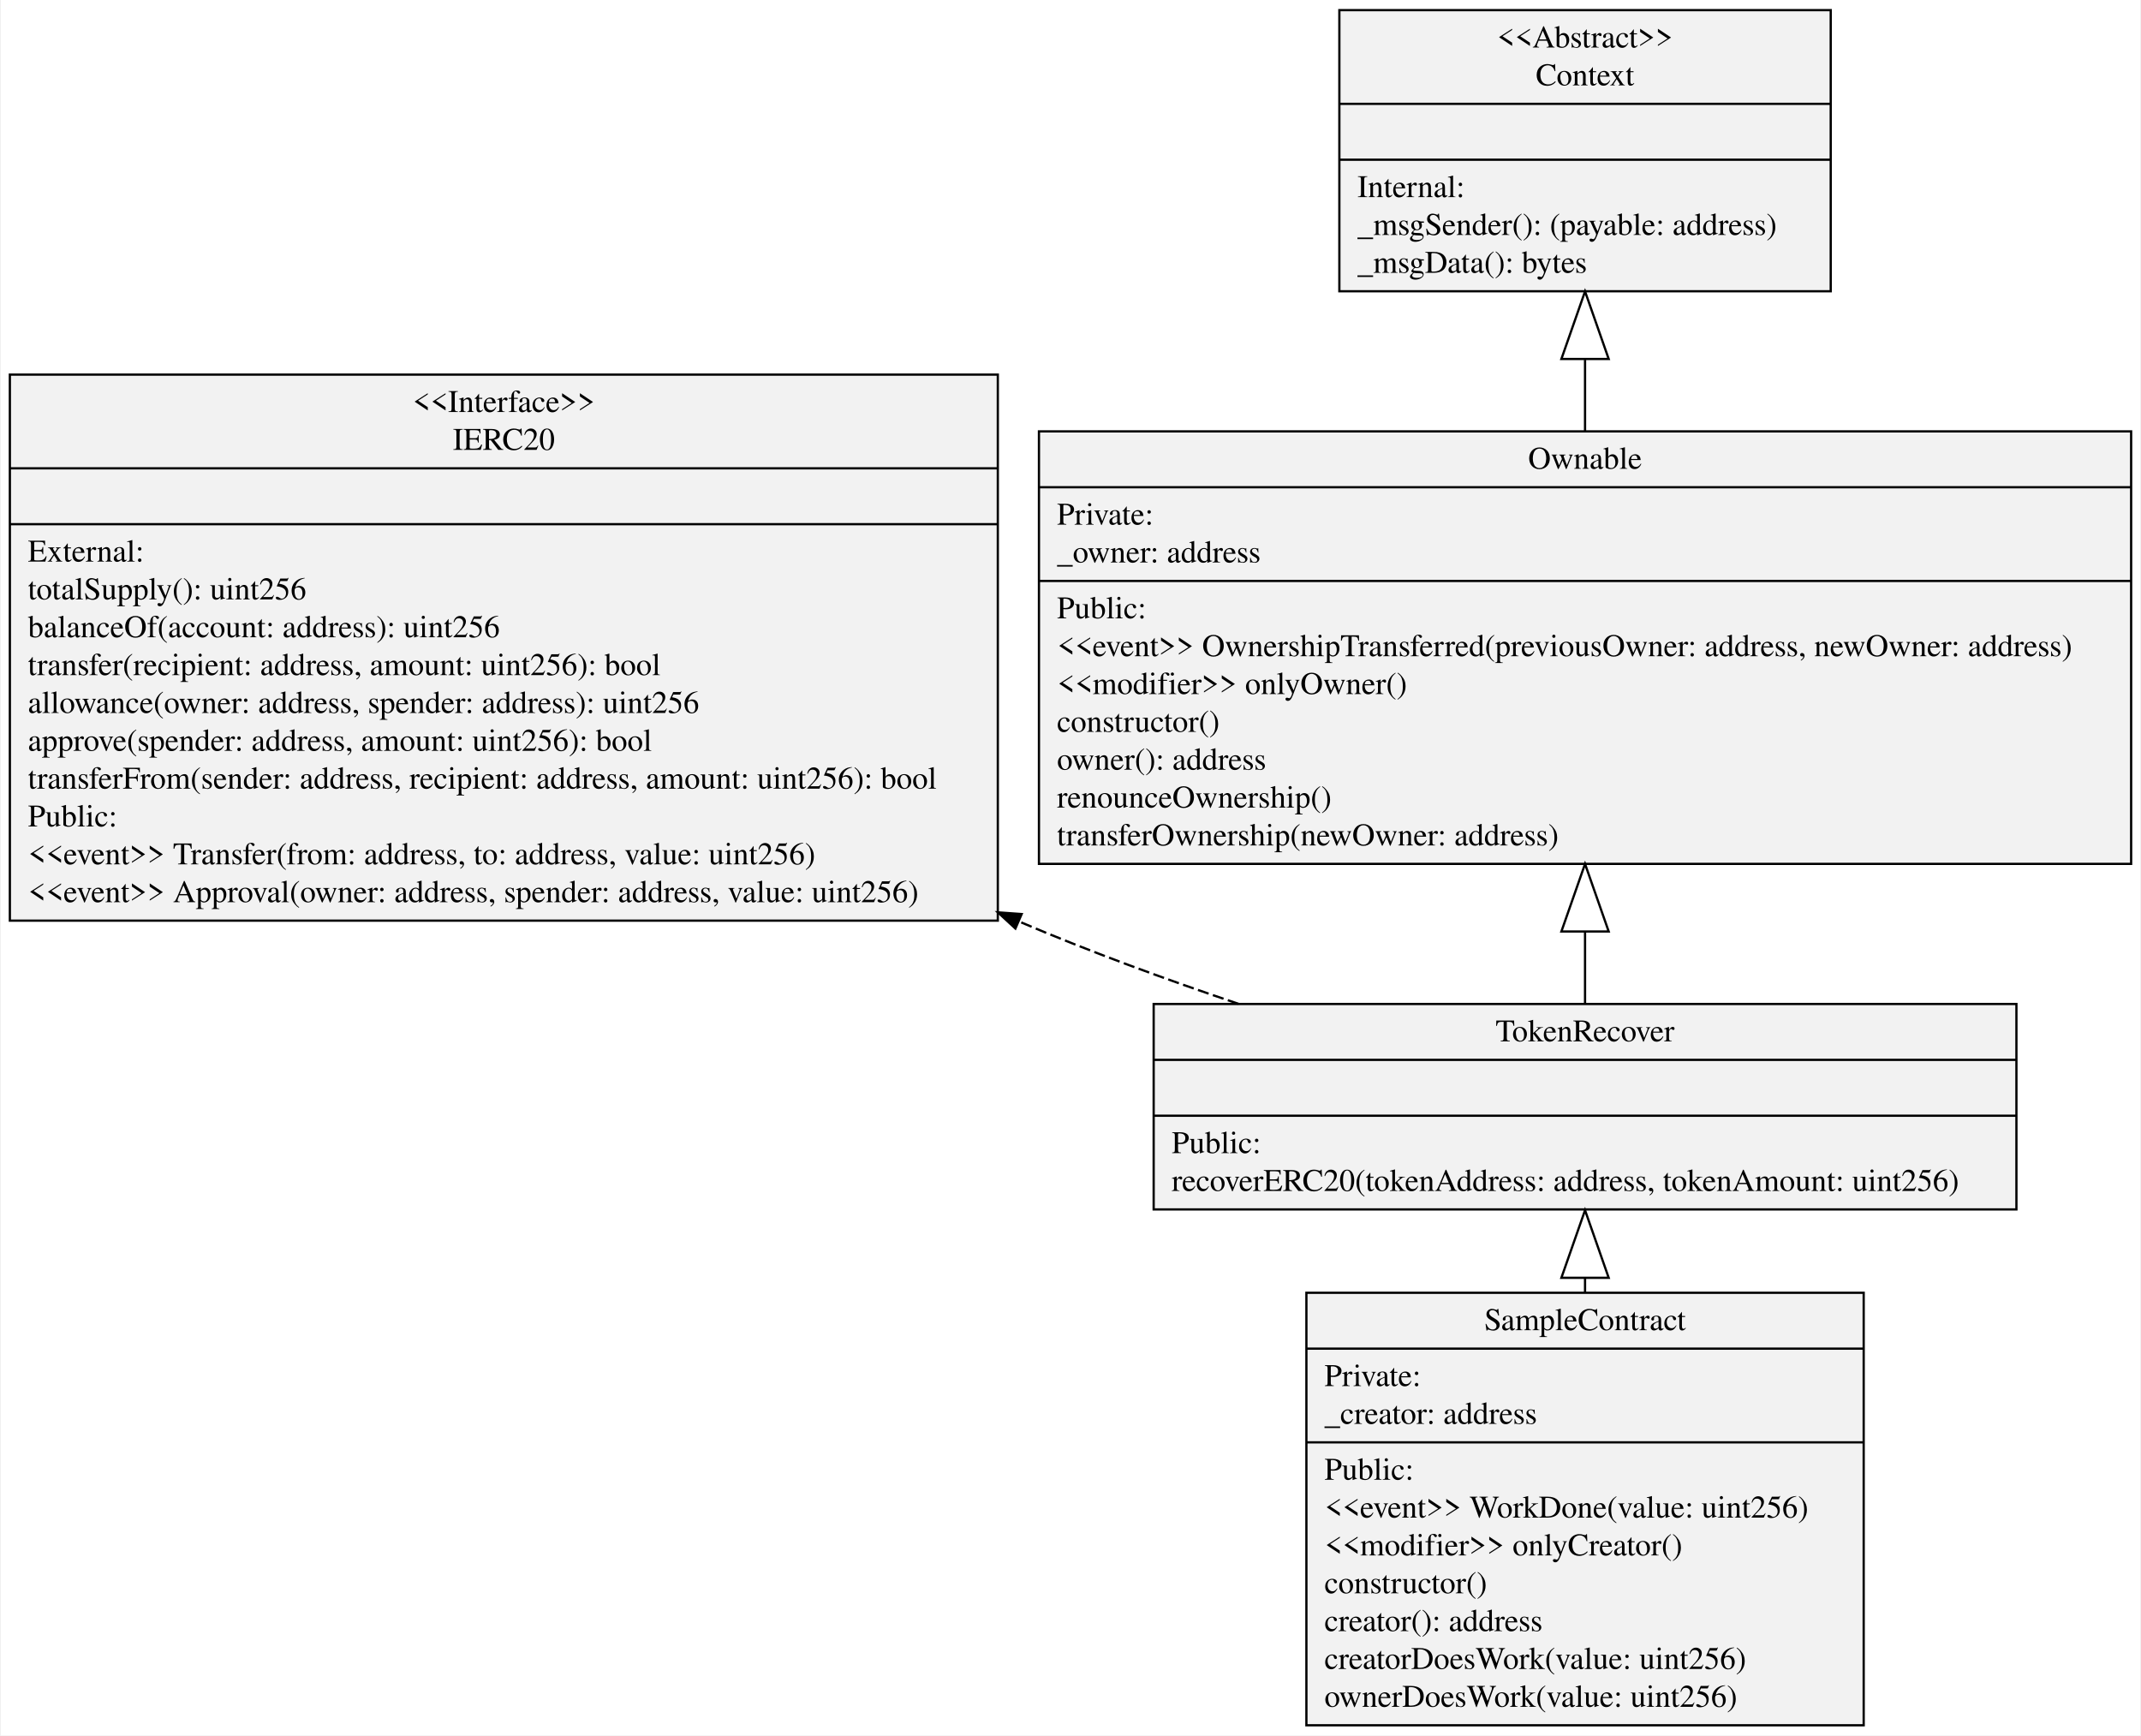
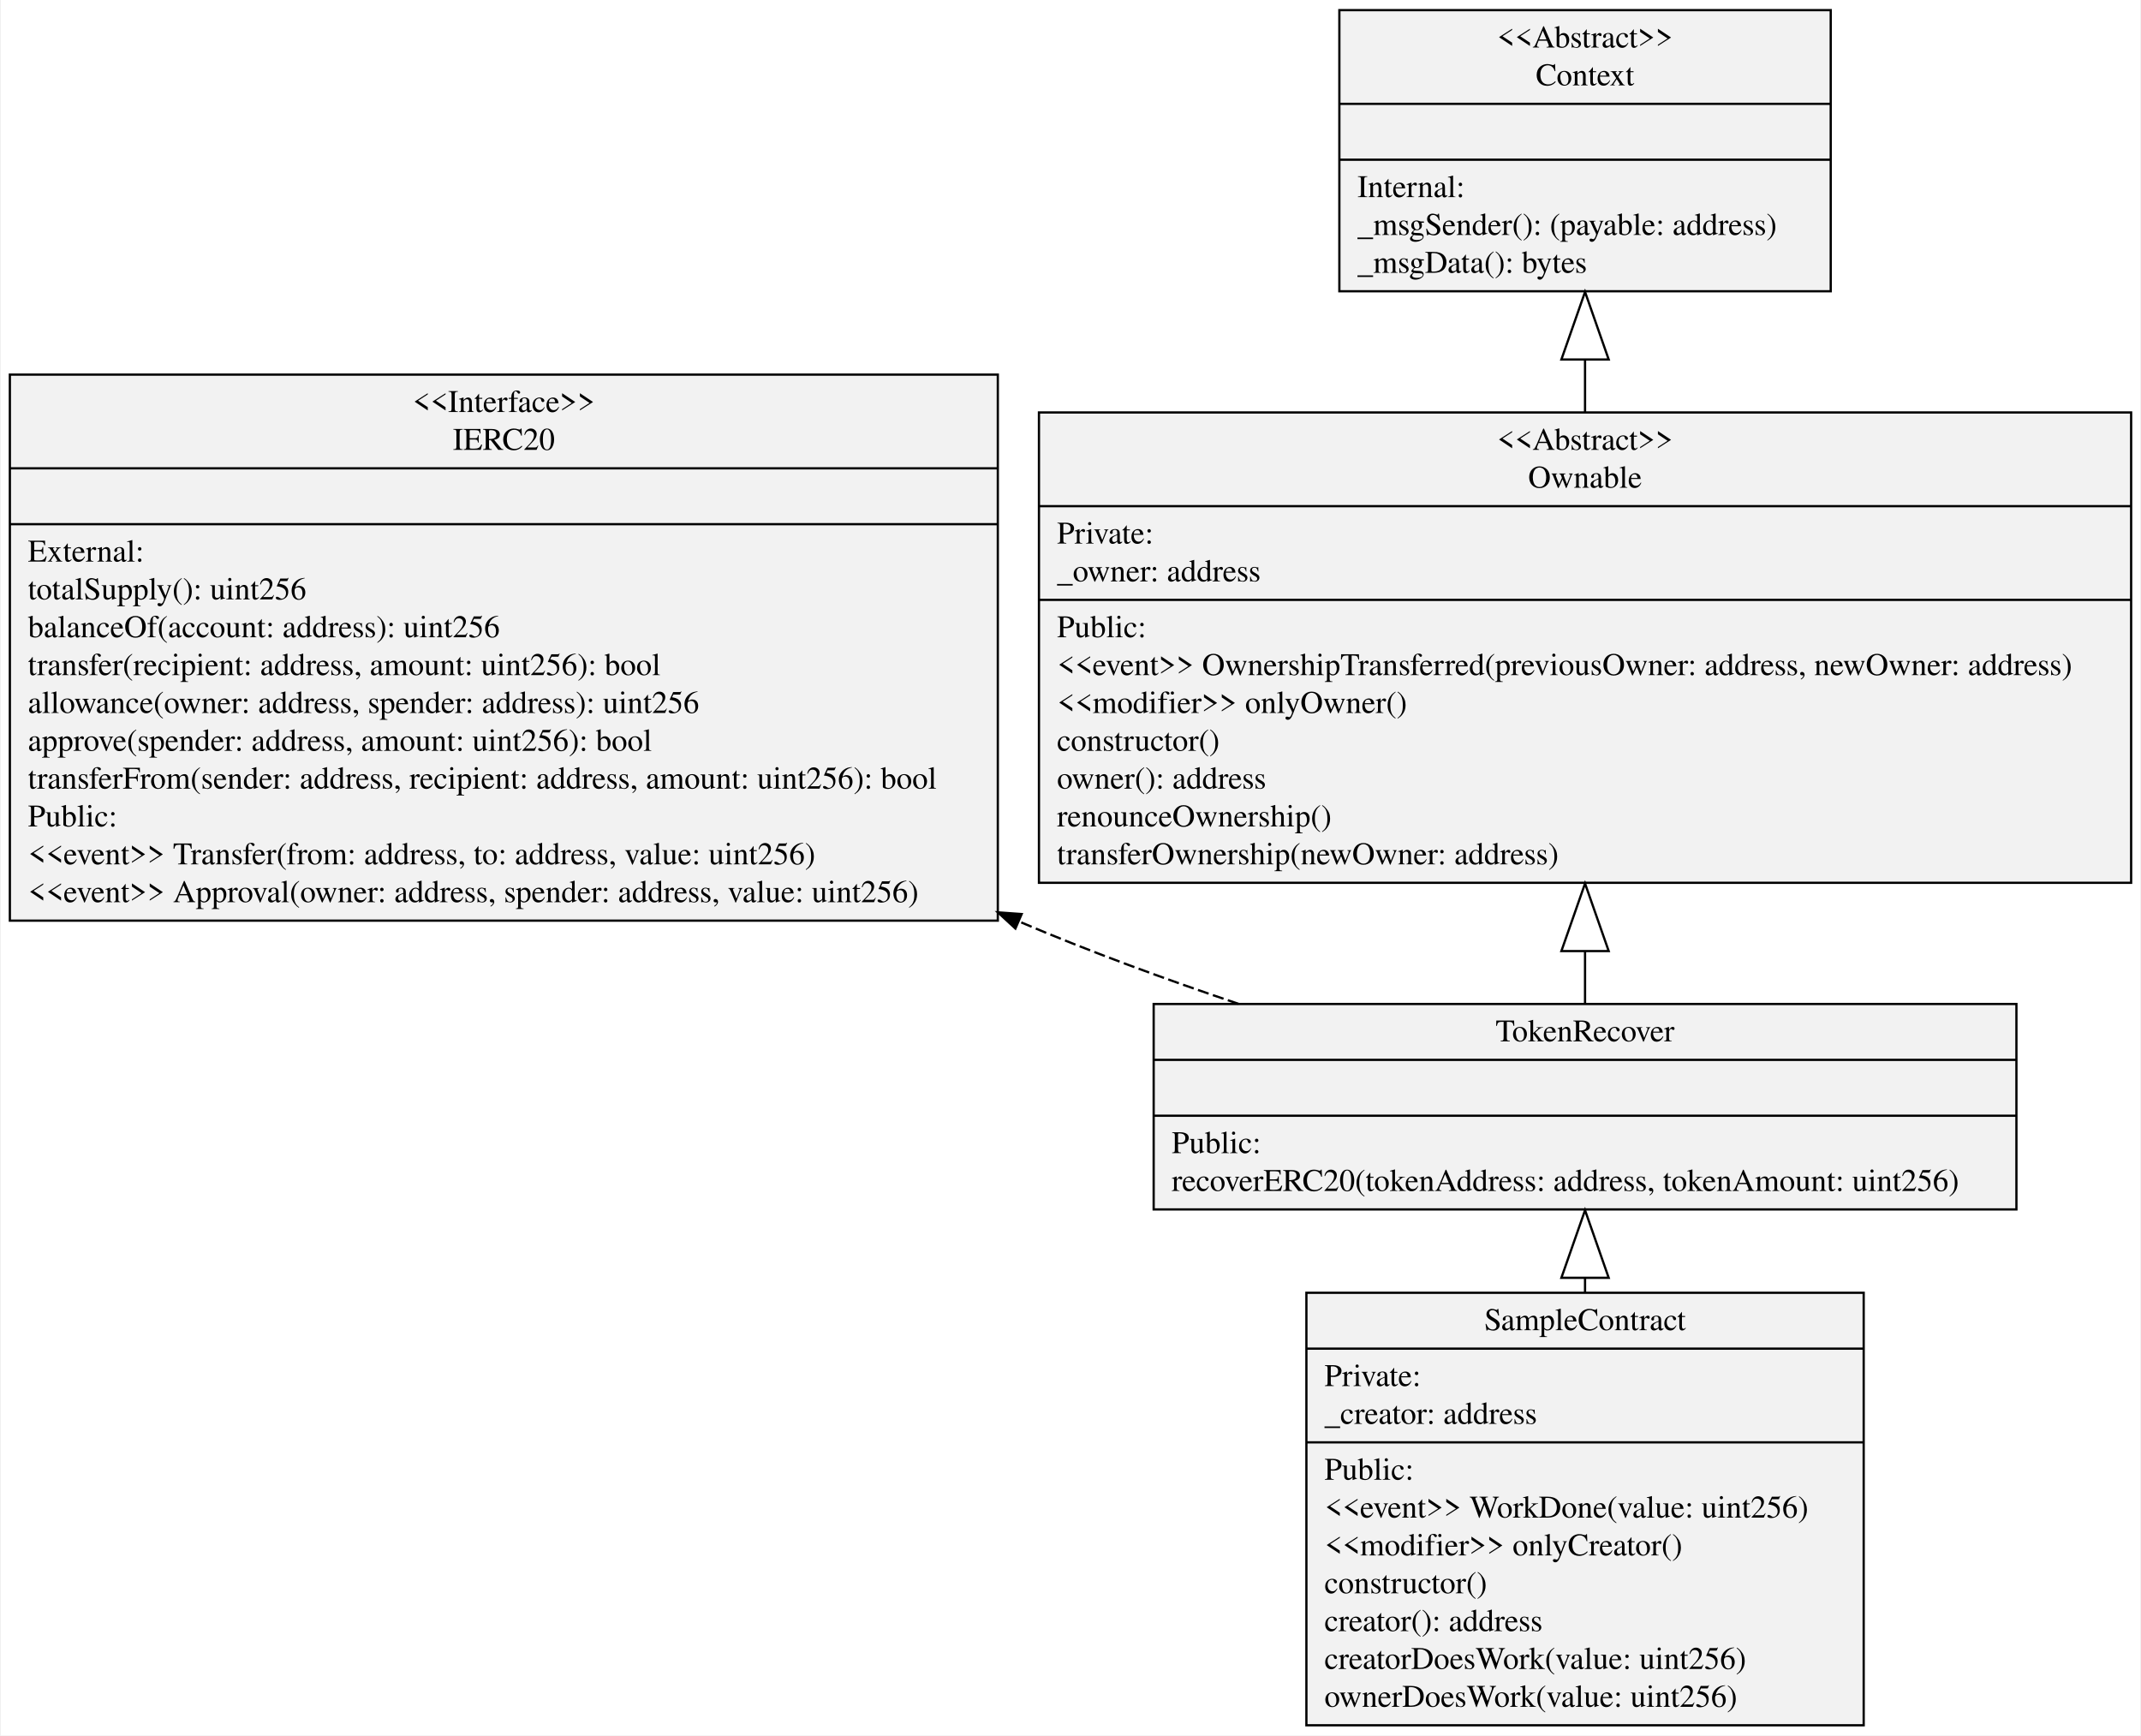
<svg xmlns="http://www.w3.org/2000/svg" width="950pt" height="770pt" viewBox="0.00 0.00 949.74 770.40">
  <g id="graph0" class="graph" transform="scale(1 1) rotate(0) translate(4 766.4)">
    <polygon fill="#ffffff" stroke="transparent" points="-4,4 -4,-766.4 945.737,-766.4 945.737,4 -4,4" />
    <g id="node1" class="node">
      <polygon fill="#f2f2f2" stroke="#000000" points="0,-357.7 0,-600.1 438.6,-600.1 438.6,-357.7 0,-357.7" />
      <text text-anchor="middle" x="219.3" y="-583.5" font-family="Times,serif" font-size="14.00" fill="#000000">&lt;&lt;Interface&gt;&gt;</text>
      <text text-anchor="middle" x="219.3" y="-566.7" font-family="Times,serif" font-size="14.00" fill="#000000">IERC20</text>
      <polyline fill="none" stroke="#000000" points="0,-558.5 438.6,-558.5 " />
      <text text-anchor="middle" x="219.3" y="-541.9" font-family="Times,serif" font-size="14.00" fill="#000000"> </text>
      <polyline fill="none" stroke="#000000" points="0,-533.7 438.6,-533.7 " />
      <text text-anchor="start" x="8" y="-517.1" font-family="Times,serif" font-size="14.00" fill="#000000">External:</text>
      <text text-anchor="start" x="8" y="-500.3" font-family="Times,serif" font-size="14.00" fill="#000000">     totalSupply(): uint256</text>
      <text text-anchor="start" x="8" y="-483.5" font-family="Times,serif" font-size="14.00" fill="#000000">     balanceOf(account: address): uint256</text>
      <text text-anchor="start" x="8" y="-466.7" font-family="Times,serif" font-size="14.00" fill="#000000">     transfer(recipient: address, amount: uint256): bool</text>
      <text text-anchor="start" x="8" y="-449.9" font-family="Times,serif" font-size="14.00" fill="#000000">     allowance(owner: address, spender: address): uint256</text>
      <text text-anchor="start" x="8" y="-433.1" font-family="Times,serif" font-size="14.00" fill="#000000">     approve(spender: address, amount: uint256): bool</text>
      <text text-anchor="start" x="8" y="-416.3" font-family="Times,serif" font-size="14.00" fill="#000000">     transferFrom(sender: address, recipient: address, amount: uint256): bool</text>
      <text text-anchor="start" x="8" y="-399.5" font-family="Times,serif" font-size="14.00" fill="#000000">Public:</text>
      <text text-anchor="start" x="8" y="-382.7" font-family="Times,serif" font-size="14.00" fill="#000000">    &lt;&lt;event&gt;&gt; Transfer(from: address, to: address, value: uint256)</text>
      <text text-anchor="start" x="8" y="-365.9" font-family="Times,serif" font-size="14.00" fill="#000000">    &lt;&lt;event&gt;&gt; Approval(owner: address, spender: address, value: uint256)</text>
    </g>
    <g id="node2" class="node">
      <polygon fill="#f2f2f2" stroke="#000000" points="590.228,-637.1 590.228,-761.9 808.372,-761.9 808.372,-637.1 590.228,-637.1" />
      <text text-anchor="middle" x="699.3" y="-745.3" font-family="Times,serif" font-size="14.00" fill="#000000">&lt;&lt;Abstract&gt;&gt;</text>
      <text text-anchor="middle" x="699.3" y="-728.5" font-family="Times,serif" font-size="14.00" fill="#000000">Context</text>
      <polyline fill="none" stroke="#000000" points="590.228,-720.3 808.372,-720.3 " />
      <text text-anchor="middle" x="699.3" y="-703.7" font-family="Times,serif" font-size="14.00" fill="#000000"> </text>
      <polyline fill="none" stroke="#000000" points="590.228,-695.5 808.372,-695.5 " />
      <text text-anchor="start" x="598.228" y="-678.9" font-family="Times,serif" font-size="14.00" fill="#000000">Internal:</text>
      <text text-anchor="start" x="598.228" y="-662.1" font-family="Times,serif" font-size="14.00" fill="#000000">    _msgSender(): (payable: address)</text>
      <text text-anchor="start" x="598.228" y="-645.3" font-family="Times,serif" font-size="14.00" fill="#000000">    _msgData(): bytes</text>
    </g>
    <g id="node3" class="node">
-       <polygon fill="#f2f2f2" stroke="#000000" points="456.863,-382.9 456.863,-574.9 941.737,-574.9 941.737,-382.9 456.863,-382.9" />
-       <text text-anchor="middle" x="699.3" y="-558.3" font-family="Times,serif" font-size="14.00" fill="#000000">Ownable</text>
-       <polyline fill="none" stroke="#000000" points="456.863,-550.1 941.737,-550.1 " />
-       <text text-anchor="start" x="464.863" y="-533.5" font-family="Times,serif" font-size="14.00" fill="#000000">Private:</text>
-       <text text-anchor="start" x="464.863" y="-516.7" font-family="Times,serif" font-size="14.00" fill="#000000">   _owner: address</text>
-       <polyline fill="none" stroke="#000000" points="456.863,-508.5 941.737,-508.5 " />
-       <text text-anchor="start" x="464.863" y="-491.9" font-family="Times,serif" font-size="14.00" fill="#000000">Public:</text>
-       <text text-anchor="start" x="464.863" y="-475.1" font-family="Times,serif" font-size="14.00" fill="#000000">    &lt;&lt;event&gt;&gt; OwnershipTransferred(previousOwner: address, newOwner: address)</text>
-       <text text-anchor="start" x="464.863" y="-458.3" font-family="Times,serif" font-size="14.00" fill="#000000">    &lt;&lt;modifier&gt;&gt; onlyOwner()</text>
-       <text text-anchor="start" x="464.863" y="-441.5" font-family="Times,serif" font-size="14.00" fill="#000000">    constructor()</text>
-       <text text-anchor="start" x="464.863" y="-424.7" font-family="Times,serif" font-size="14.00" fill="#000000">    owner(): address</text>
-       <text text-anchor="start" x="464.863" y="-407.9" font-family="Times,serif" font-size="14.00" fill="#000000">    renounceOwnership()</text>
-       <text text-anchor="start" x="464.863" y="-391.1" font-family="Times,serif" font-size="14.00" fill="#000000">    transferOwnership(newOwner: address)</text>
+       <polygon fill="#f2f2f2" stroke="#000000" points="456.863,-374.5 456.863,-583.3 941.737,-583.3 941.737,-374.5 456.863,-374.5" />
+       <text text-anchor="middle" x="699.3" y="-566.7" font-family="Times,serif" font-size="14.00" fill="#000000">&lt;&lt;Abstract&gt;&gt;</text>
+       <text text-anchor="middle" x="699.3" y="-549.9" font-family="Times,serif" font-size="14.00" fill="#000000">Ownable</text>
+       <polyline fill="none" stroke="#000000" points="456.863,-541.7 941.737,-541.7 " />
+       <text text-anchor="start" x="464.863" y="-525.1" font-family="Times,serif" font-size="14.00" fill="#000000">Private:</text>
+       <text text-anchor="start" x="464.863" y="-508.3" font-family="Times,serif" font-size="14.00" fill="#000000">   _owner: address</text>
+       <polyline fill="none" stroke="#000000" points="456.863,-500.1 941.737,-500.1 " />
+       <text text-anchor="start" x="464.863" y="-483.5" font-family="Times,serif" font-size="14.00" fill="#000000">Public:</text>
+       <text text-anchor="start" x="464.863" y="-466.7" font-family="Times,serif" font-size="14.00" fill="#000000">    &lt;&lt;event&gt;&gt; OwnershipTransferred(previousOwner: address, newOwner: address)</text>
+       <text text-anchor="start" x="464.863" y="-449.9" font-family="Times,serif" font-size="14.00" fill="#000000">    &lt;&lt;modifier&gt;&gt; onlyOwner()</text>
+       <text text-anchor="start" x="464.863" y="-433.1" font-family="Times,serif" font-size="14.00" fill="#000000">    constructor()</text>
+       <text text-anchor="start" x="464.863" y="-416.3" font-family="Times,serif" font-size="14.00" fill="#000000">    owner(): address</text>
+       <text text-anchor="start" x="464.863" y="-399.5" font-family="Times,serif" font-size="14.00" fill="#000000">    renounceOwnership()</text>
+       <text text-anchor="start" x="464.863" y="-382.7" font-family="Times,serif" font-size="14.00" fill="#000000">    transferOwnership(newOwner: address)</text>
    </g>
    <g id="edge1" class="edge">
-       <path fill="none" stroke="#000000" d="M699.3,-575.017C699.3,-585.524 699.3,-596.207 699.3,-606.674" />
-       <polygon fill="none" stroke="#000000" points="688.8,-607.038 699.3,-637.038 709.8,-607.038 688.8,-607.038" />
+       <path fill="none" stroke="#000000" d="M699.3,-583.386C699.3,-591.091 699.3,-598.834 699.3,-606.464" />
+       <polygon fill="none" stroke="#000000" points="688.8,-606.806 699.3,-636.806 709.8,-606.806 688.8,-606.806" />
    </g>
    <g id="node4" class="node">
      <polygon fill="#f2f2f2" stroke="#000000" points="507.789,-229.5 507.789,-320.7 890.811,-320.7 890.811,-229.5 507.789,-229.5" />
      <text text-anchor="middle" x="699.3" y="-304.1" font-family="Times,serif" font-size="14.00" fill="#000000">TokenRecover</text>
      <polyline fill="none" stroke="#000000" points="507.789,-295.9 890.811,-295.9 " />
      <text text-anchor="middle" x="699.3" y="-279.3" font-family="Times,serif" font-size="14.00" fill="#000000"> </text>
      <polyline fill="none" stroke="#000000" points="507.789,-271.1 890.811,-271.1 " />
      <text text-anchor="start" x="515.789" y="-254.5" font-family="Times,serif" font-size="14.00" fill="#000000">Public:</text>
      <text text-anchor="start" x="515.789" y="-237.7" font-family="Times,serif" font-size="14.00" fill="#000000">    recoverERC20(tokenAddress: address, tokenAmount: uint256)</text>
    </g>
    <g id="edge3" class="edge">
      <path fill="none" stroke="#000000" stroke-dasharray="5,2" d="M545.434,-320.779C512.97,-331.704 479.202,-344.051 448.3,-357.2 448.2,-357.243 448.099,-357.285 447.999,-357.328" />
      <polygon fill="#000000" stroke="#000000" points="446.414,-354.2 438.625,-361.382 449.193,-360.625 446.414,-354.2" />
    </g>
    <g id="edge2" class="edge">
-       <path fill="none" stroke="#000000" d="M699.3,-320.837C699.3,-330.625 699.3,-341.419 699.3,-352.631" />
-       <polygon fill="none" stroke="#000000" points="688.8,-352.883 699.3,-382.883 709.8,-352.883 688.8,-352.883" />
+       <path fill="none" stroke="#000000" d="M699.3,-320.837C699.3,-328.069 699.3,-335.85 699.3,-343.943" />
+       <polygon fill="none" stroke="#000000" points="688.8,-344.192 699.3,-374.192 709.8,-344.192 688.8,-344.192" />
    </g>
    <g id="node5" class="node">
      <polygon fill="#f2f2f2" stroke="#000000" points="575.596,-.5 575.596,-192.5 823.004,-192.5 823.004,-.5 575.596,-.5" />
      <text text-anchor="middle" x="699.3" y="-175.9" font-family="Times,serif" font-size="14.00" fill="#000000">SampleContract</text>
      <polyline fill="none" stroke="#000000" points="575.596,-167.7 823.004,-167.7 " />
      <text text-anchor="start" x="583.596" y="-151.1" font-family="Times,serif" font-size="14.00" fill="#000000">Private:</text>
      <text text-anchor="start" x="583.596" y="-134.3" font-family="Times,serif" font-size="14.00" fill="#000000">   _creator: address</text>
      <polyline fill="none" stroke="#000000" points="575.596,-126.1 823.004,-126.1 " />
      <text text-anchor="start" x="583.596" y="-109.5" font-family="Times,serif" font-size="14.00" fill="#000000">Public:</text>
      <text text-anchor="start" x="583.596" y="-92.7" font-family="Times,serif" font-size="14.00" fill="#000000">    &lt;&lt;event&gt;&gt; WorkDone(value: uint256)</text>
      <text text-anchor="start" x="583.596" y="-75.9" font-family="Times,serif" font-size="14.00" fill="#000000">    &lt;&lt;modifier&gt;&gt; onlyCreator()</text>
      <text text-anchor="start" x="583.596" y="-59.1" font-family="Times,serif" font-size="14.00" fill="#000000">    constructor()</text>
      <text text-anchor="start" x="583.596" y="-42.3" font-family="Times,serif" font-size="14.00" fill="#000000">    creator(): address</text>
      <text text-anchor="start" x="583.596" y="-25.5" font-family="Times,serif" font-size="14.00" fill="#000000">    creatorDoesWork(value: uint256)</text>
      <text text-anchor="start" x="583.596" y="-8.7" font-family="Times,serif" font-size="14.00" fill="#000000">    ownerDoesWork(value: uint256)</text>
    </g>
    <g id="edge4" class="edge">
      <path fill="none" stroke="#000000" d="M699.3,-192.596C699.3,-194.782 699.3,-196.962 699.3,-199.131" />
      <polygon fill="none" stroke="#000000" points="688.8,-199.148 699.3,-229.148 709.8,-199.148 688.8,-199.148" />
    </g>
  </g>
</svg>
